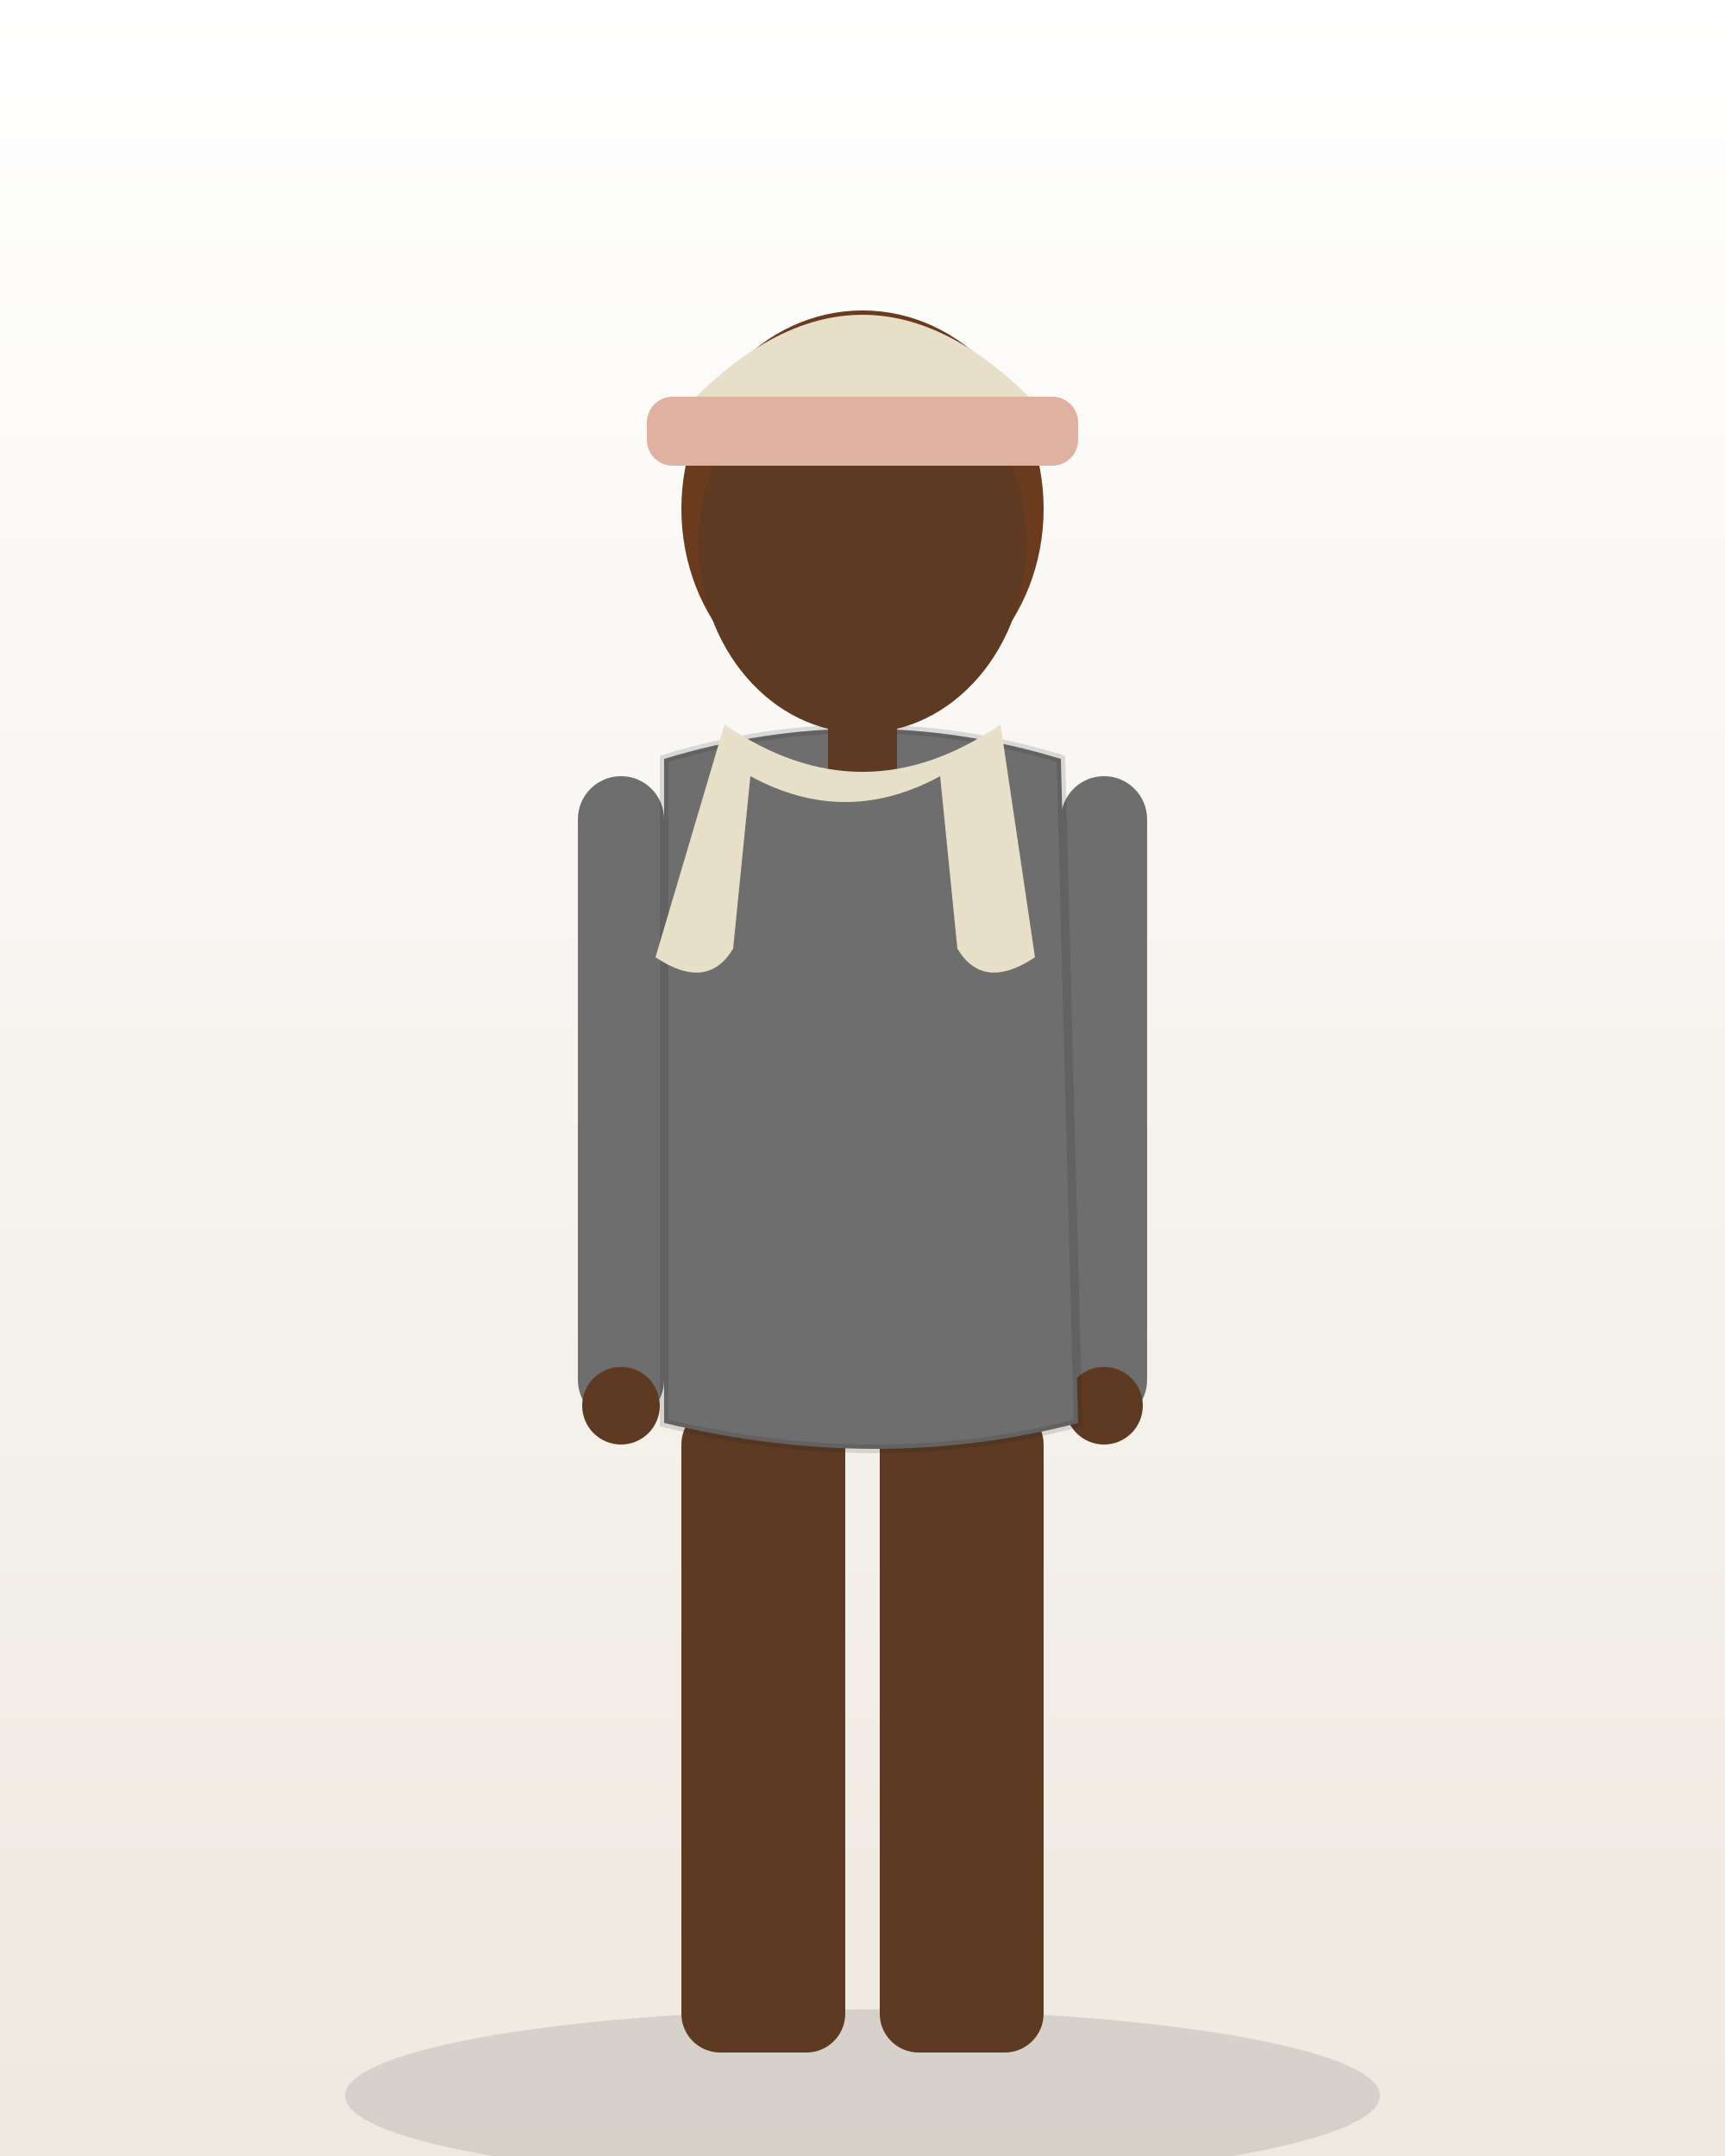
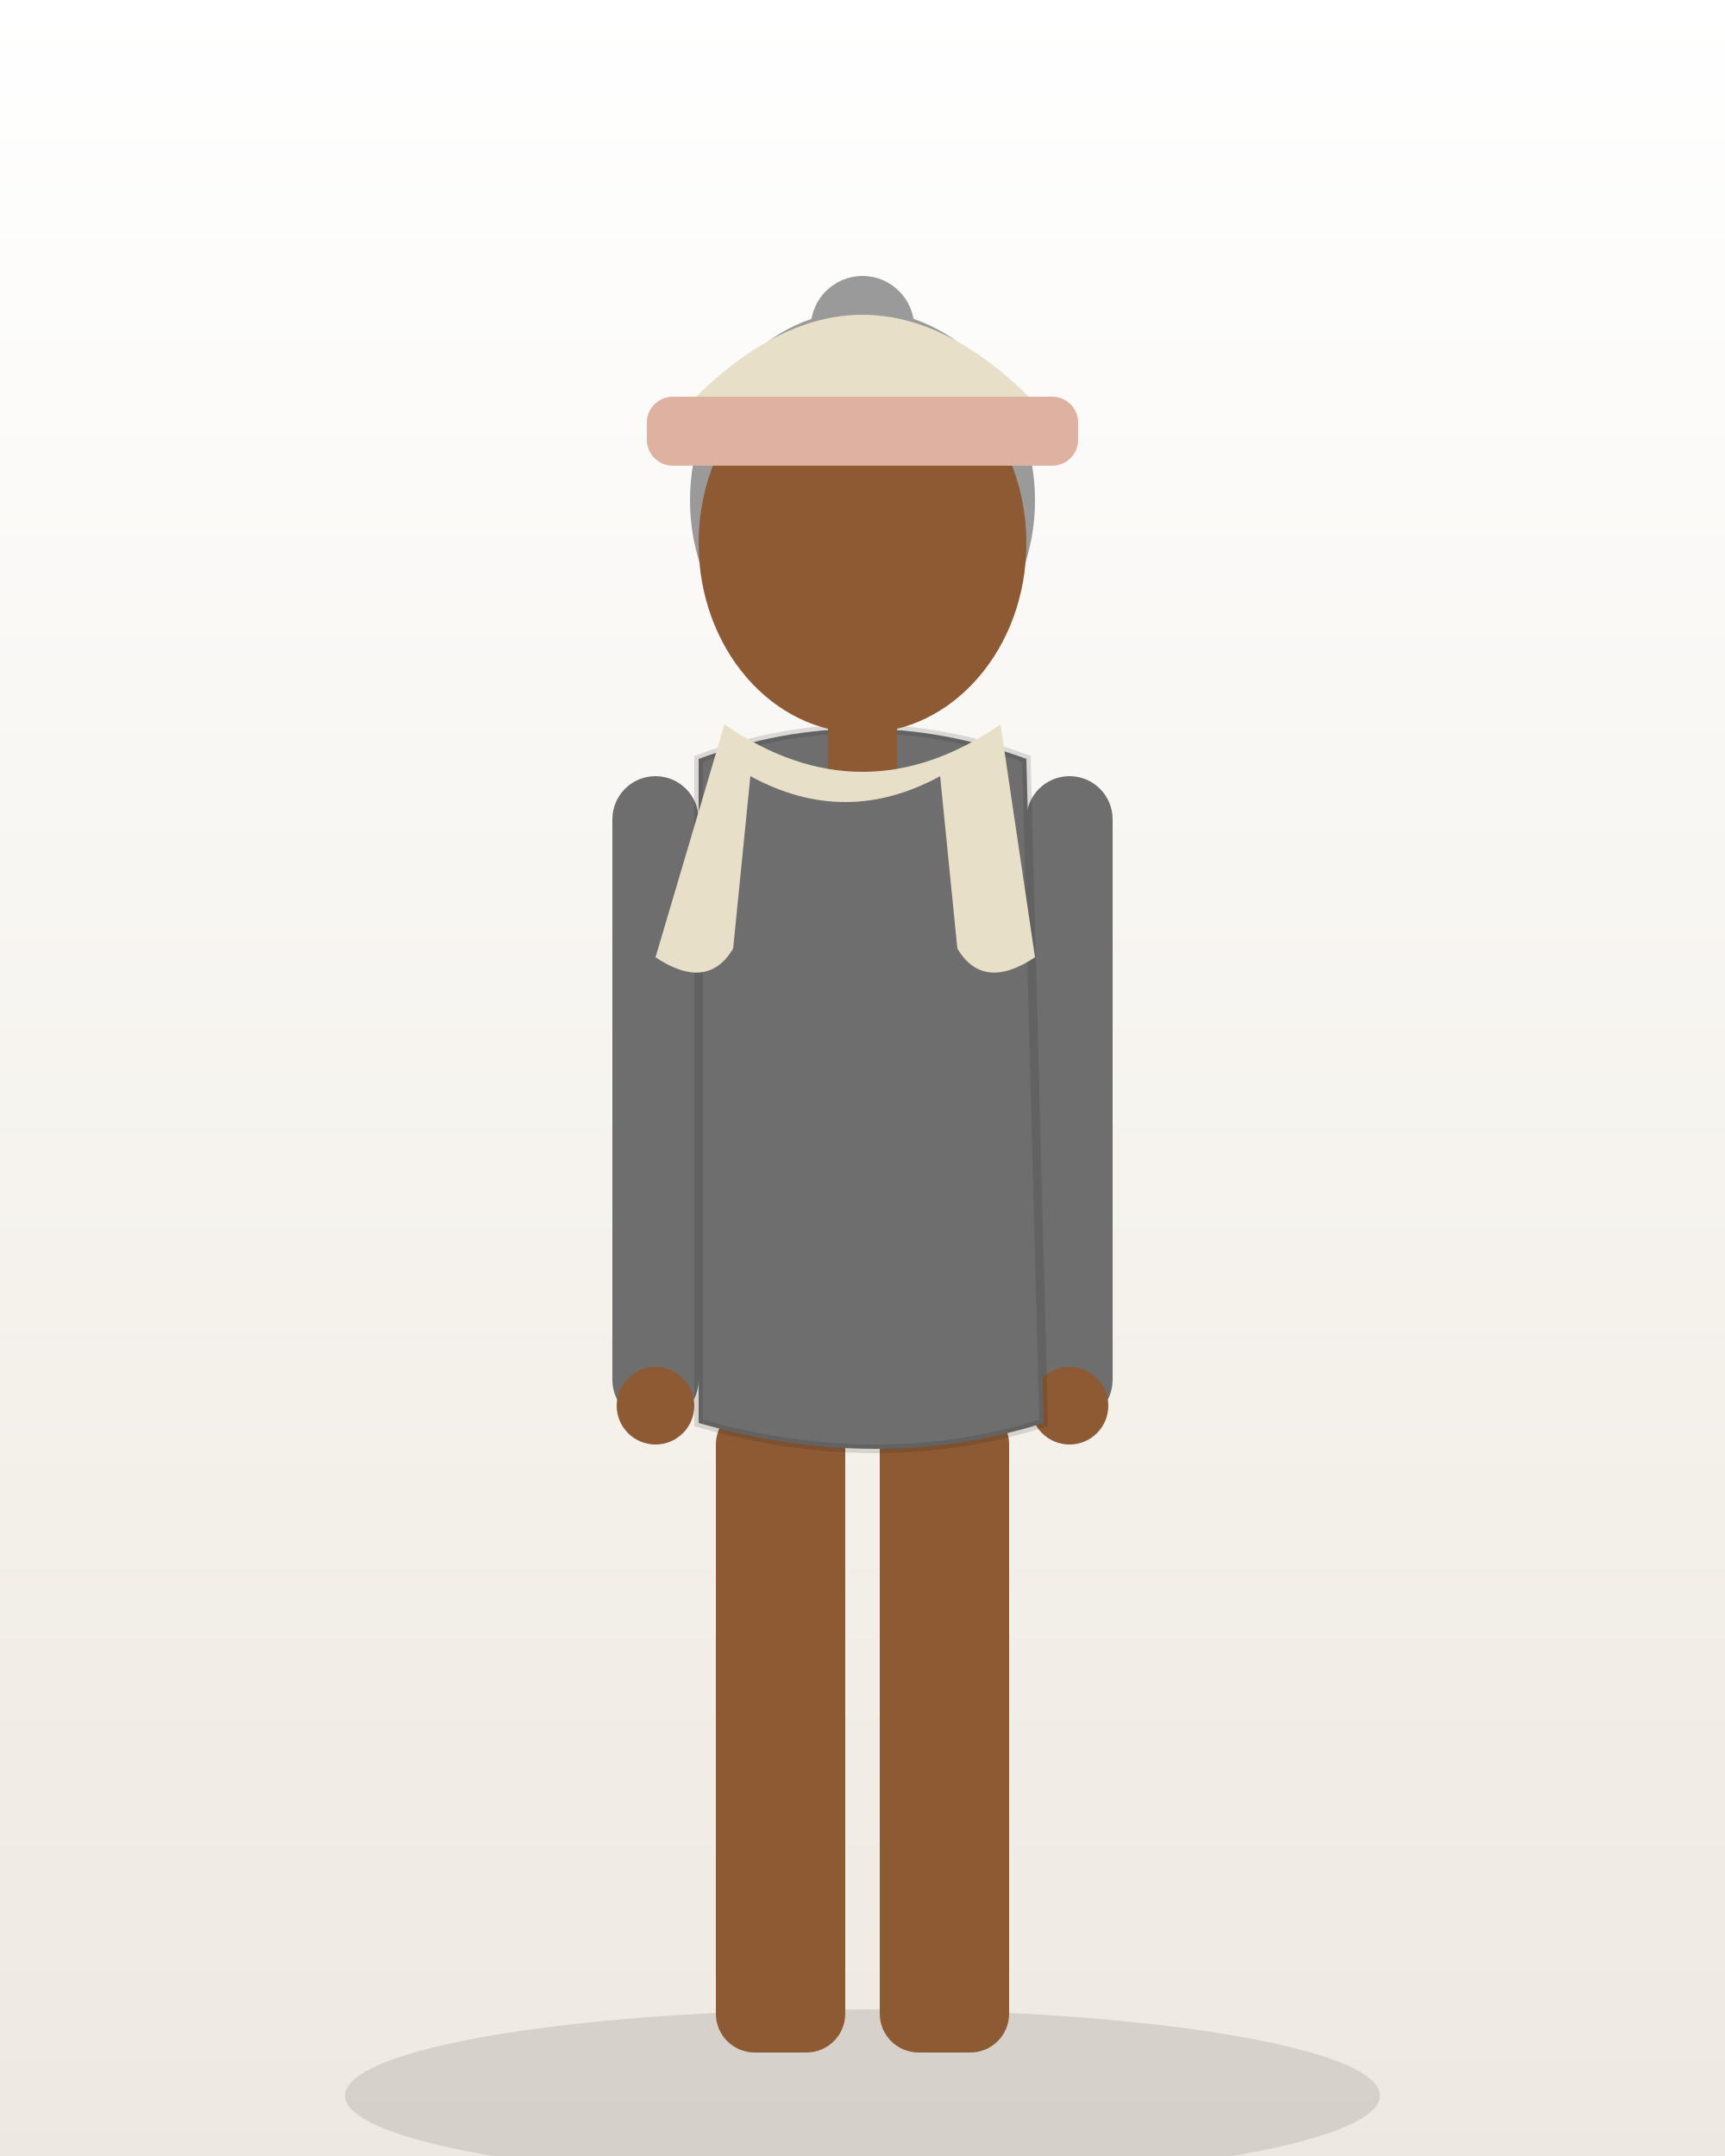
<svg xmlns="http://www.w3.org/2000/svg" width="400" height="500" viewBox="0 0 400 500" role="img" aria-label="Fair Isle Beanie &amp; Scarf illustration">
  <defs>
    <linearGradient id="g-fairisle-beanie-scarf" x1="0" y1="0" x2="0" y2="1">
      <stop offset="0" stop-color="#ffffff" />
      <stop offset="1" stop-color="#eee9e0" />
    </linearGradient>
  </defs>
  <rect width="400" height="500" fill="url(#g-fairisle-beanie-scarf)" />
  <ellipse cx="200" cy="486" rx="120" ry="20" fill="#1c1a17" opacity="0.12" />
  <clipPath id="t-fairisle-beanie-scarf">
-     <path d="M154 176     q46 -14 92 0     l4 154     q-46 12 -96 0 Z" />
+     <path d="M162 176     q38 -14 76 0     l4 154     q-38 12 -80 0 Z" />
  </clipPath>
-   <rect x="158" y="326" width="38" height="150" rx="9" fill="#5E3A22" />
-   <rect x="204" y="326" width="38" height="150" rx="9" fill="#5E3A22" />
-   <rect x="134" y="180" width="20" height="150" rx="10" fill="#6E6E6E" />
-   <rect x="246" y="180" width="20" height="150" rx="10" fill="#6E6E6E" />
-   <circle cx="144" cy="326" r="9" fill="#5E3A22" />
-   <circle cx="256" cy="326" r="9" fill="#5E3A22" />
-   <path d="M154 176     q46 -14 92 0     l4 154     q-46 12 -96 0 Z" fill="#6E6E6E" stroke="#1c1a17" stroke-opacity="0.14" stroke-width="2" />
+   <rect x="166" y="326" width="30" height="150" rx="9" fill="#8D5A34" />
+   <rect x="204" y="326" width="30" height="150" rx="9" fill="#8D5A34" />
+   <rect x="142" y="180" width="20" height="150" rx="10" fill="#6E6E6E" />
+   <rect x="238" y="180" width="20" height="150" rx="10" fill="#6E6E6E" />
+   <circle cx="152" cy="326" r="9" fill="#8D5A34" />
+   <circle cx="248" cy="326" r="9" fill="#8D5A34" />
+   <path d="M162 176     q38 -14 76 0     l4 154     q-38 12 -80 0 Z" fill="#6E6E6E" stroke="#1c1a17" stroke-opacity="0.14" stroke-width="2" />
  <g clip-path="url(#t-fairisle-beanie-scarf)" />
-   <rect x="192" y="150" width="16" height="30" fill="#5E3A22" />
-   <ellipse cx="200" cy="118" rx="42" ry="46" fill="#6B3B1E" />
-   <ellipse cx="200" cy="126" rx="38" ry="44" fill="#5E3A22" />
-   <path d="M164 108 q36 -34 72 0 q-10 -16 -36 -16 q-26 0 -36 16 Z" fill="#6B3B1E" />
+   <rect x="192" y="150" width="16" height="30" fill="#8D5A34" />
+   <ellipse cx="200" cy="116" rx="40" ry="44" fill="#9A9A9A" />
+   <circle cx="200" cy="76" r="12" fill="#9A9A9A" />
+   <ellipse cx="200" cy="126" rx="38" ry="44" fill="#8D5A34" />
+   <path d="M166 106 q34 -30 68 0 q-8 -14 -34 -14 q-26 0 -34 14 Z" fill="#9A9A9A" />
  <path d="M154 100 q46 -54 92 0 Z" fill="#E8DFC8" />
  <rect x="150" y="92" width="100" height="16" rx="6" fill="#E8DFC8" />
  <rect x="150" y="92" width="100" height="16" rx="6" fill="#C1272D" opacity="0.25" />
  <path d="M168 168 q32 22 64 0 l8 54 q-12 8 -18 -2 l-4 -40 q-22 12 -44 0 l-4 40 q-6 10 -18 2 Z" fill="#E8DFC8" />
</svg>
